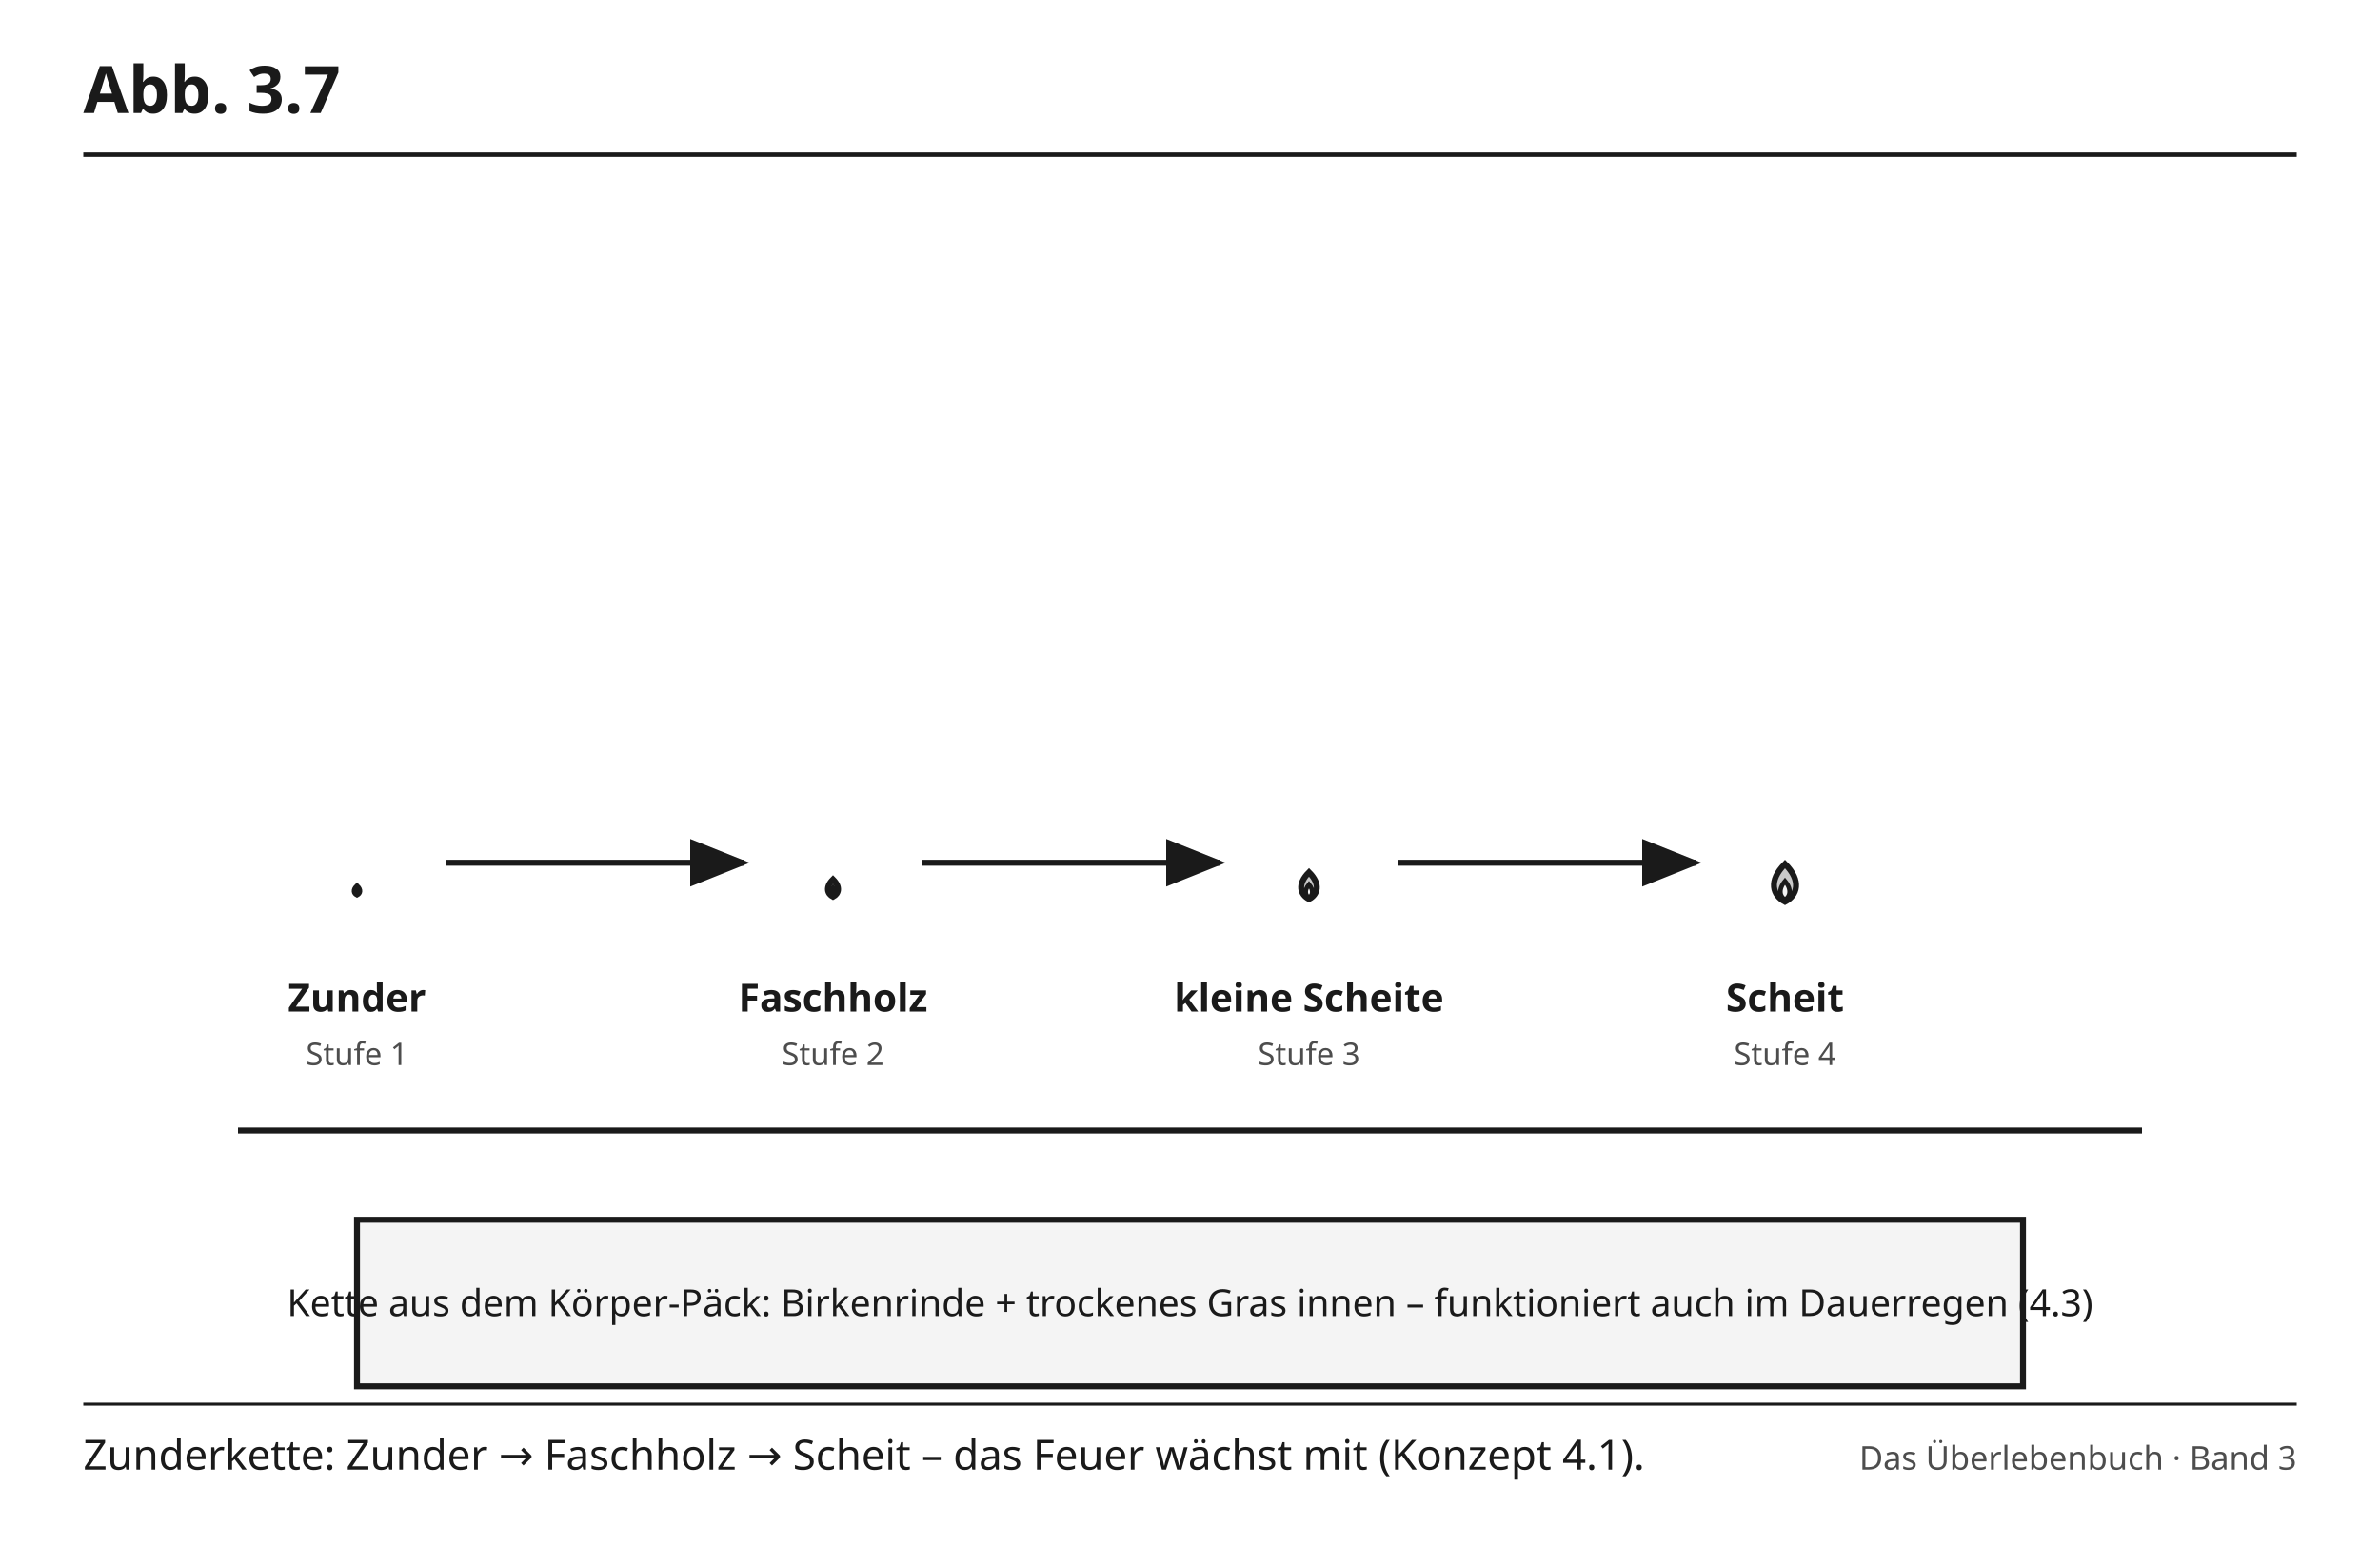
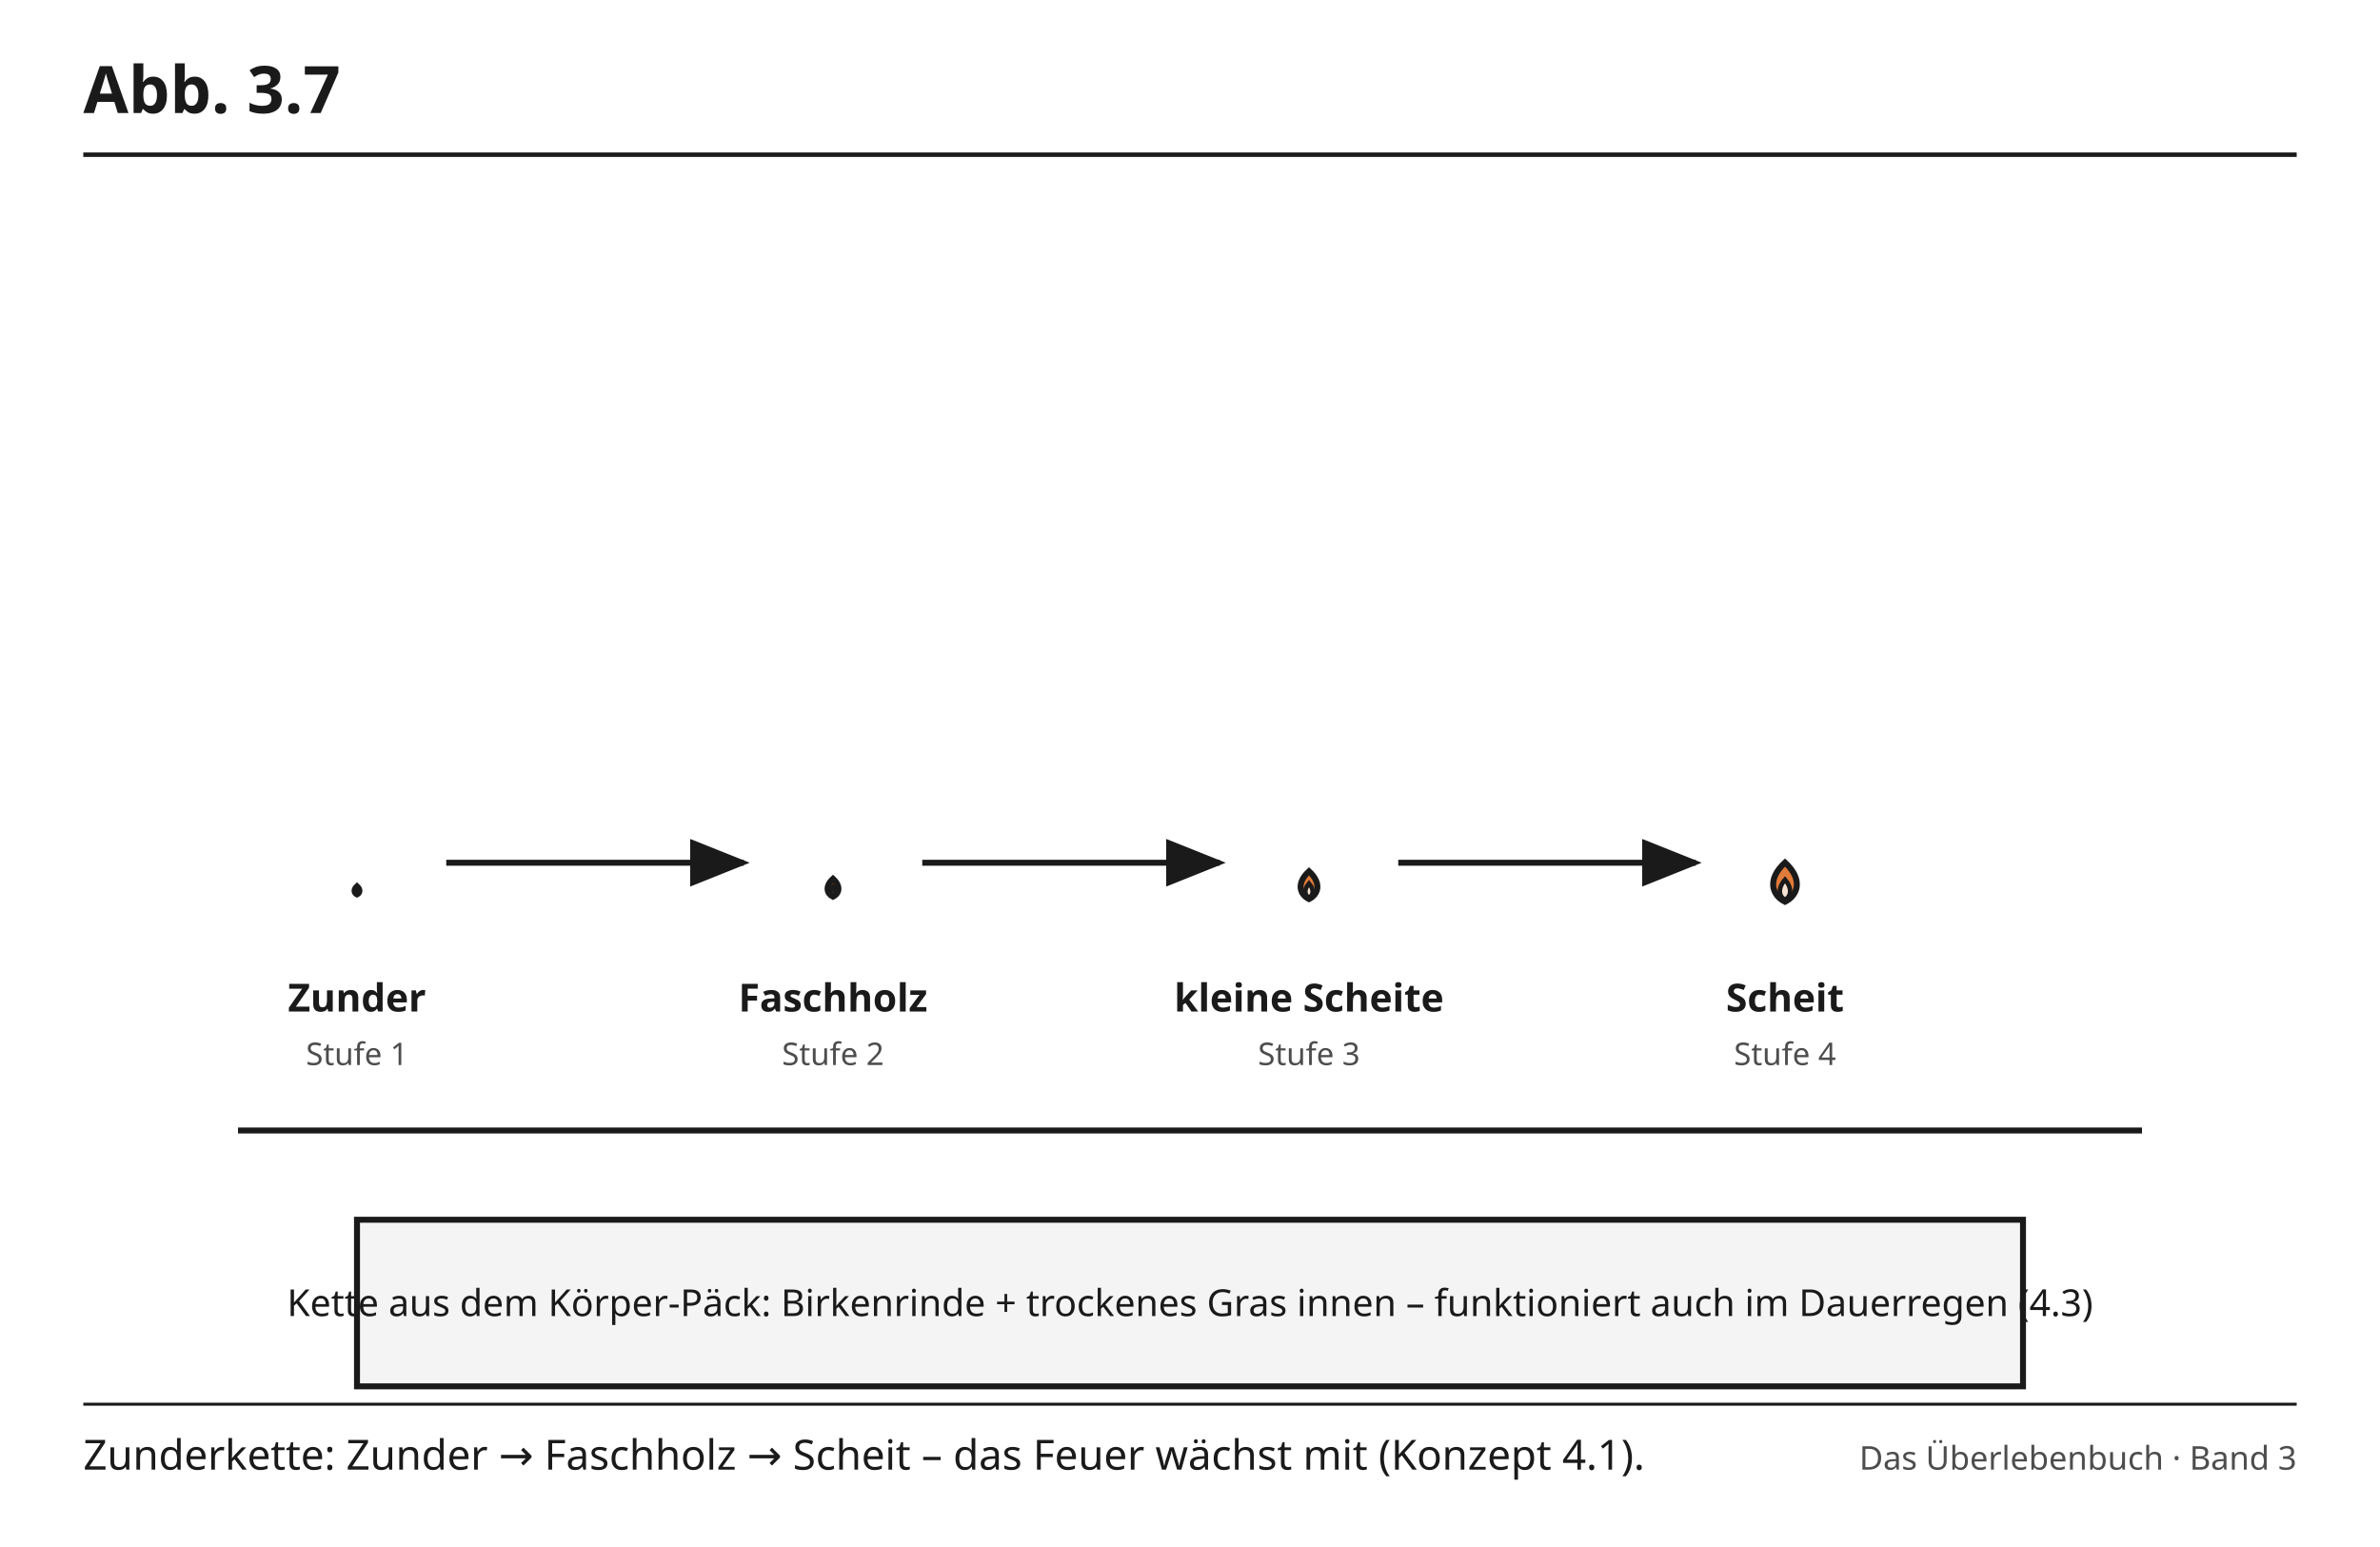
<svg xmlns="http://www.w3.org/2000/svg" xml:lang="de" viewBox="0 0 800 520" role="img" aria-label="Abb. 3.7 – Zunderkette: Zunder → Faschholz → Scheit – das Feuer wächst mit (Konzept 4.1).">
  <defs>
    <marker id="ah" markerWidth="10" markerHeight="8" refX="9" refY="4" orient="auto">
      <path d="M0 0 L10 4 L0 8 z" fill="#1a1a1a" />
    </marker>
    <marker id="ahs" markerWidth="10" markerHeight="8" refX="1" refY="4" orient="auto">
      <path d="M10 0 L0 4 L10 8 z" fill="#1a1a1a" />
    </marker>
    <pattern id="hatch" width="8" height="8" patternTransform="rotate(45)" patternUnits="userSpaceOnUse">
-       <line x1="0" y1="0" x2="0" y2="8" stroke="#8c8c8c" stroke-width="1.6" />
+       <line x1="0" y1="0" x2="0" y2="8" stroke="#6e6e6e" stroke-width="1.6" />
    </pattern>
    <pattern id="cross" width="8" height="8" patternUnits="userSpaceOnUse">
-       <path d="M0 0 L8 8 M8 0 L0 8" stroke="#bfbfbf" stroke-width="1" />
+       <path d="M0 0 L8 8 M8 0 L0 8" stroke="#8a8a8a" stroke-width="1" />
    </pattern>
    <pattern id="dots" width="7" height="7" patternUnits="userSpaceOnUse">
-       <circle cx="2" cy="2" r="1.4" fill="#8c8c8c" />
+       <circle cx="2" cy="2" r="1.4" fill="#6e6e6e" />
+     </pattern>
+     <pattern id="wtr" width="24" height="12" patternUnits="userSpaceOnUse">
+       <rect width="24" height="12" fill="#a8cbe4" />
+       <path d="M0 8 q 6 -5 12 0 t 12 0" fill="none" stroke="#3f6f96" stroke-width="1.4" />
    </pattern>
  </defs>
  <rect x="0" y="0" width="800" height="520" fill="#ffffff" />
  <text x="28" y="38" font-family="sans-serif" font-size="22" text-anchor="start" font-weight="bold" fill="#1a1a1a">Abb. 3.7</text>
  <line x1="28" y1="52" x2="772" y2="52" stroke="#1a1a1a" stroke-width="1.5" />
-   <path d="M120 298 C 121.2 299.2 120.85 300.2 120 300.65 C 119.15 300.2 118.8 299.2 120 298 Z" fill="#c9c9c9" stroke="#1a1a1a" stroke-width="2" />
-   <path d="M120 299.2 C 120.5 299.8 120.35 300.3 120 300.5 C 119.65 300.3 119.5 299.8 120 299.2 Z" fill="#f4f4f4" stroke="#1a1a1a" stroke-width="1.5" />
+   <path d="M120 297.9 C 121.3 299.1 120.9 300.2 120 300.65 C 119.1 300.2 118.7 299.1 120 297.9 Z" fill="#e07b39" stroke="#1a1a1a" stroke-width="2" />
+   <path d="M120 299.1 C 120.55 299.75 120.4 300.3 120 300.5 C 119.6 300.3 119.45 299.75 120 299.1 Z" fill="#f6e3d3" stroke="#1a1a1a" stroke-width="1.5" />
  <text x="120" y="340" font-family="sans-serif" font-size="13" text-anchor="middle" font-weight="bold" fill="#1a1a1a">Zunder</text>
  <text x="120" y="358" font-family="sans-serif" font-size="10.5" text-anchor="middle" font-weight="normal" fill="#4d4d4d">Stufe 1</text>
  <line x1="150" y1="290" x2="250" y2="290" stroke="#1a1a1a" stroke-width="2" marker-end="url(#ah)" />
-   <path d="M280 295.6 C 282.64 298.24 281.87 300.44 280 301.43 C 278.13 300.44 277.36 298.24 280 295.6 Z" fill="#c9c9c9" stroke="#1a1a1a" stroke-width="2" />
-   <path d="M280 298.24 C 281.1 299.56 280.77 300.66 280 301.1 C 279.23 300.66 278.9 299.56 280 298.24 Z" fill="#f4f4f4" stroke="#1a1a1a" stroke-width="1.5" />
+   <path d="M280 295.38 C 282.86 298.02 281.98 300.44 280 301.43 C 278.02 300.44 277.14 298.02 280 295.38 Z" fill="#e07b39" stroke="#1a1a1a" stroke-width="2" />
+   <path d="M280 298.02 C 281.21 299.45 280.88 300.66 280 301.1 C 279.12 300.66 278.79 299.45 280 298.02 Z" fill="#f6e3d3" stroke="#1a1a1a" stroke-width="1.5" />
  <text x="280" y="340" font-family="sans-serif" font-size="13" text-anchor="middle" font-weight="bold" fill="#1a1a1a">Faschholz</text>
  <text x="280" y="358" font-family="sans-serif" font-size="10.5" text-anchor="middle" font-weight="normal" fill="#4d4d4d">Stufe 2</text>
  <line x1="310" y1="290" x2="410" y2="290" stroke="#1a1a1a" stroke-width="2" marker-end="url(#ah)" />
-   <path d="M440 293.2 C 444.08 297.28 442.89 300.68 440 302.21 C 437.11 300.68 435.92 297.28 440 293.2 Z" fill="#c9c9c9" stroke="#1a1a1a" stroke-width="2" />
-   <path d="M440 297.28 C 441.7 299.32 441.19 301.02 440 301.7 C 438.81 301.02 438.3 299.32 440 297.28 Z" fill="#f4f4f4" stroke="#1a1a1a" stroke-width="1.5" />
+   <path d="M440 292.86 C 444.42 296.94 443.06 300.68 440 302.21 C 436.94 300.68 435.58 296.94 440 292.86 Z" fill="#e07b39" stroke="#1a1a1a" stroke-width="2" />
+   <path d="M440 296.94 C 441.87 299.15 441.36 301.02 440 301.7 C 438.64 301.02 438.13 299.15 440 296.94 Z" fill="#f6e3d3" stroke="#1a1a1a" stroke-width="1.5" />
  <text x="440" y="340" font-family="sans-serif" font-size="13" text-anchor="middle" font-weight="bold" fill="#1a1a1a">kleine Scheite</text>
  <text x="440" y="358" font-family="sans-serif" font-size="10.5" text-anchor="middle" font-weight="normal" fill="#4d4d4d">Stufe 3</text>
  <line x1="470" y1="290" x2="570" y2="290" stroke="#1a1a1a" stroke-width="2" marker-end="url(#ah)" />
-   <path d="M600 290.4 C 605.76 296.16 604.08 300.96 600 303.12 C 595.92 300.96 594.24 296.16 600 290.4 Z" fill="#c9c9c9" stroke="#1a1a1a" stroke-width="2" />
-   <path d="M600 296.16 C 602.4 299.04 601.68 301.44 600 302.4 C 598.32 301.44 597.6 299.04 600 296.16 Z" fill="#f4f4f4" stroke="#1a1a1a" stroke-width="1.5" />
+   <path d="M600 289.92 C 606.24 295.68 604.32 300.96 600 303.12 C 595.68 300.96 593.76 295.68 600 289.92 Z" fill="#e07b39" stroke="#1a1a1a" stroke-width="2" />
+   <path d="M600 295.68 C 602.64 298.8 601.92 301.44 600 302.4 C 598.08 301.44 597.36 298.8 600 295.68 Z" fill="#f6e3d3" stroke="#1a1a1a" stroke-width="1.5" />
  <text x="600" y="340" font-family="sans-serif" font-size="13" text-anchor="middle" font-weight="bold" fill="#1a1a1a">Scheit</text>
  <text x="600" y="358" font-family="sans-serif" font-size="10.5" text-anchor="middle" font-weight="normal" fill="#4d4d4d">Stufe 4</text>
  <line x1="80" y1="380" x2="720" y2="380" stroke="#1a1a1a" stroke-width="2" />
  <text x="400" y="372" font-family="sans-serif" font-size="1" text-anchor="start" font-weight="normal" fill="#1a1a1a" />
  <rect x="120" y="410" width="560" height="56" fill="#f4f4f4" stroke="#1a1a1a" stroke-width="2" />
  <text x="400" y="442.375" font-family="sans-serif" font-size="12.5" text-anchor="middle" font-weight="normal" fill="#1a1a1a">Kette aus dem Körper-Päck: Birkenrinde + trockenes Gras innen – funktioniert auch im Dauerregen (4.3)</text>
  <line x1="28" y1="472" x2="772" y2="472" stroke="#1a1a1a" stroke-width="1" />
  <text x="28" y="494" font-family="sans-serif" font-size="14" text-anchor="start" font-weight="normal" fill="#1a1a1a">Zunderkette: Zunder → Faschholz → Scheit – das Feuer wächst mit (Konzept 4.1).</text>
  <text x="772" y="494" font-family="sans-serif" font-size="11" text-anchor="end" font-weight="normal" fill="#4d4d4d">Das Überlebenbuch · Band 3</text>
</svg>
